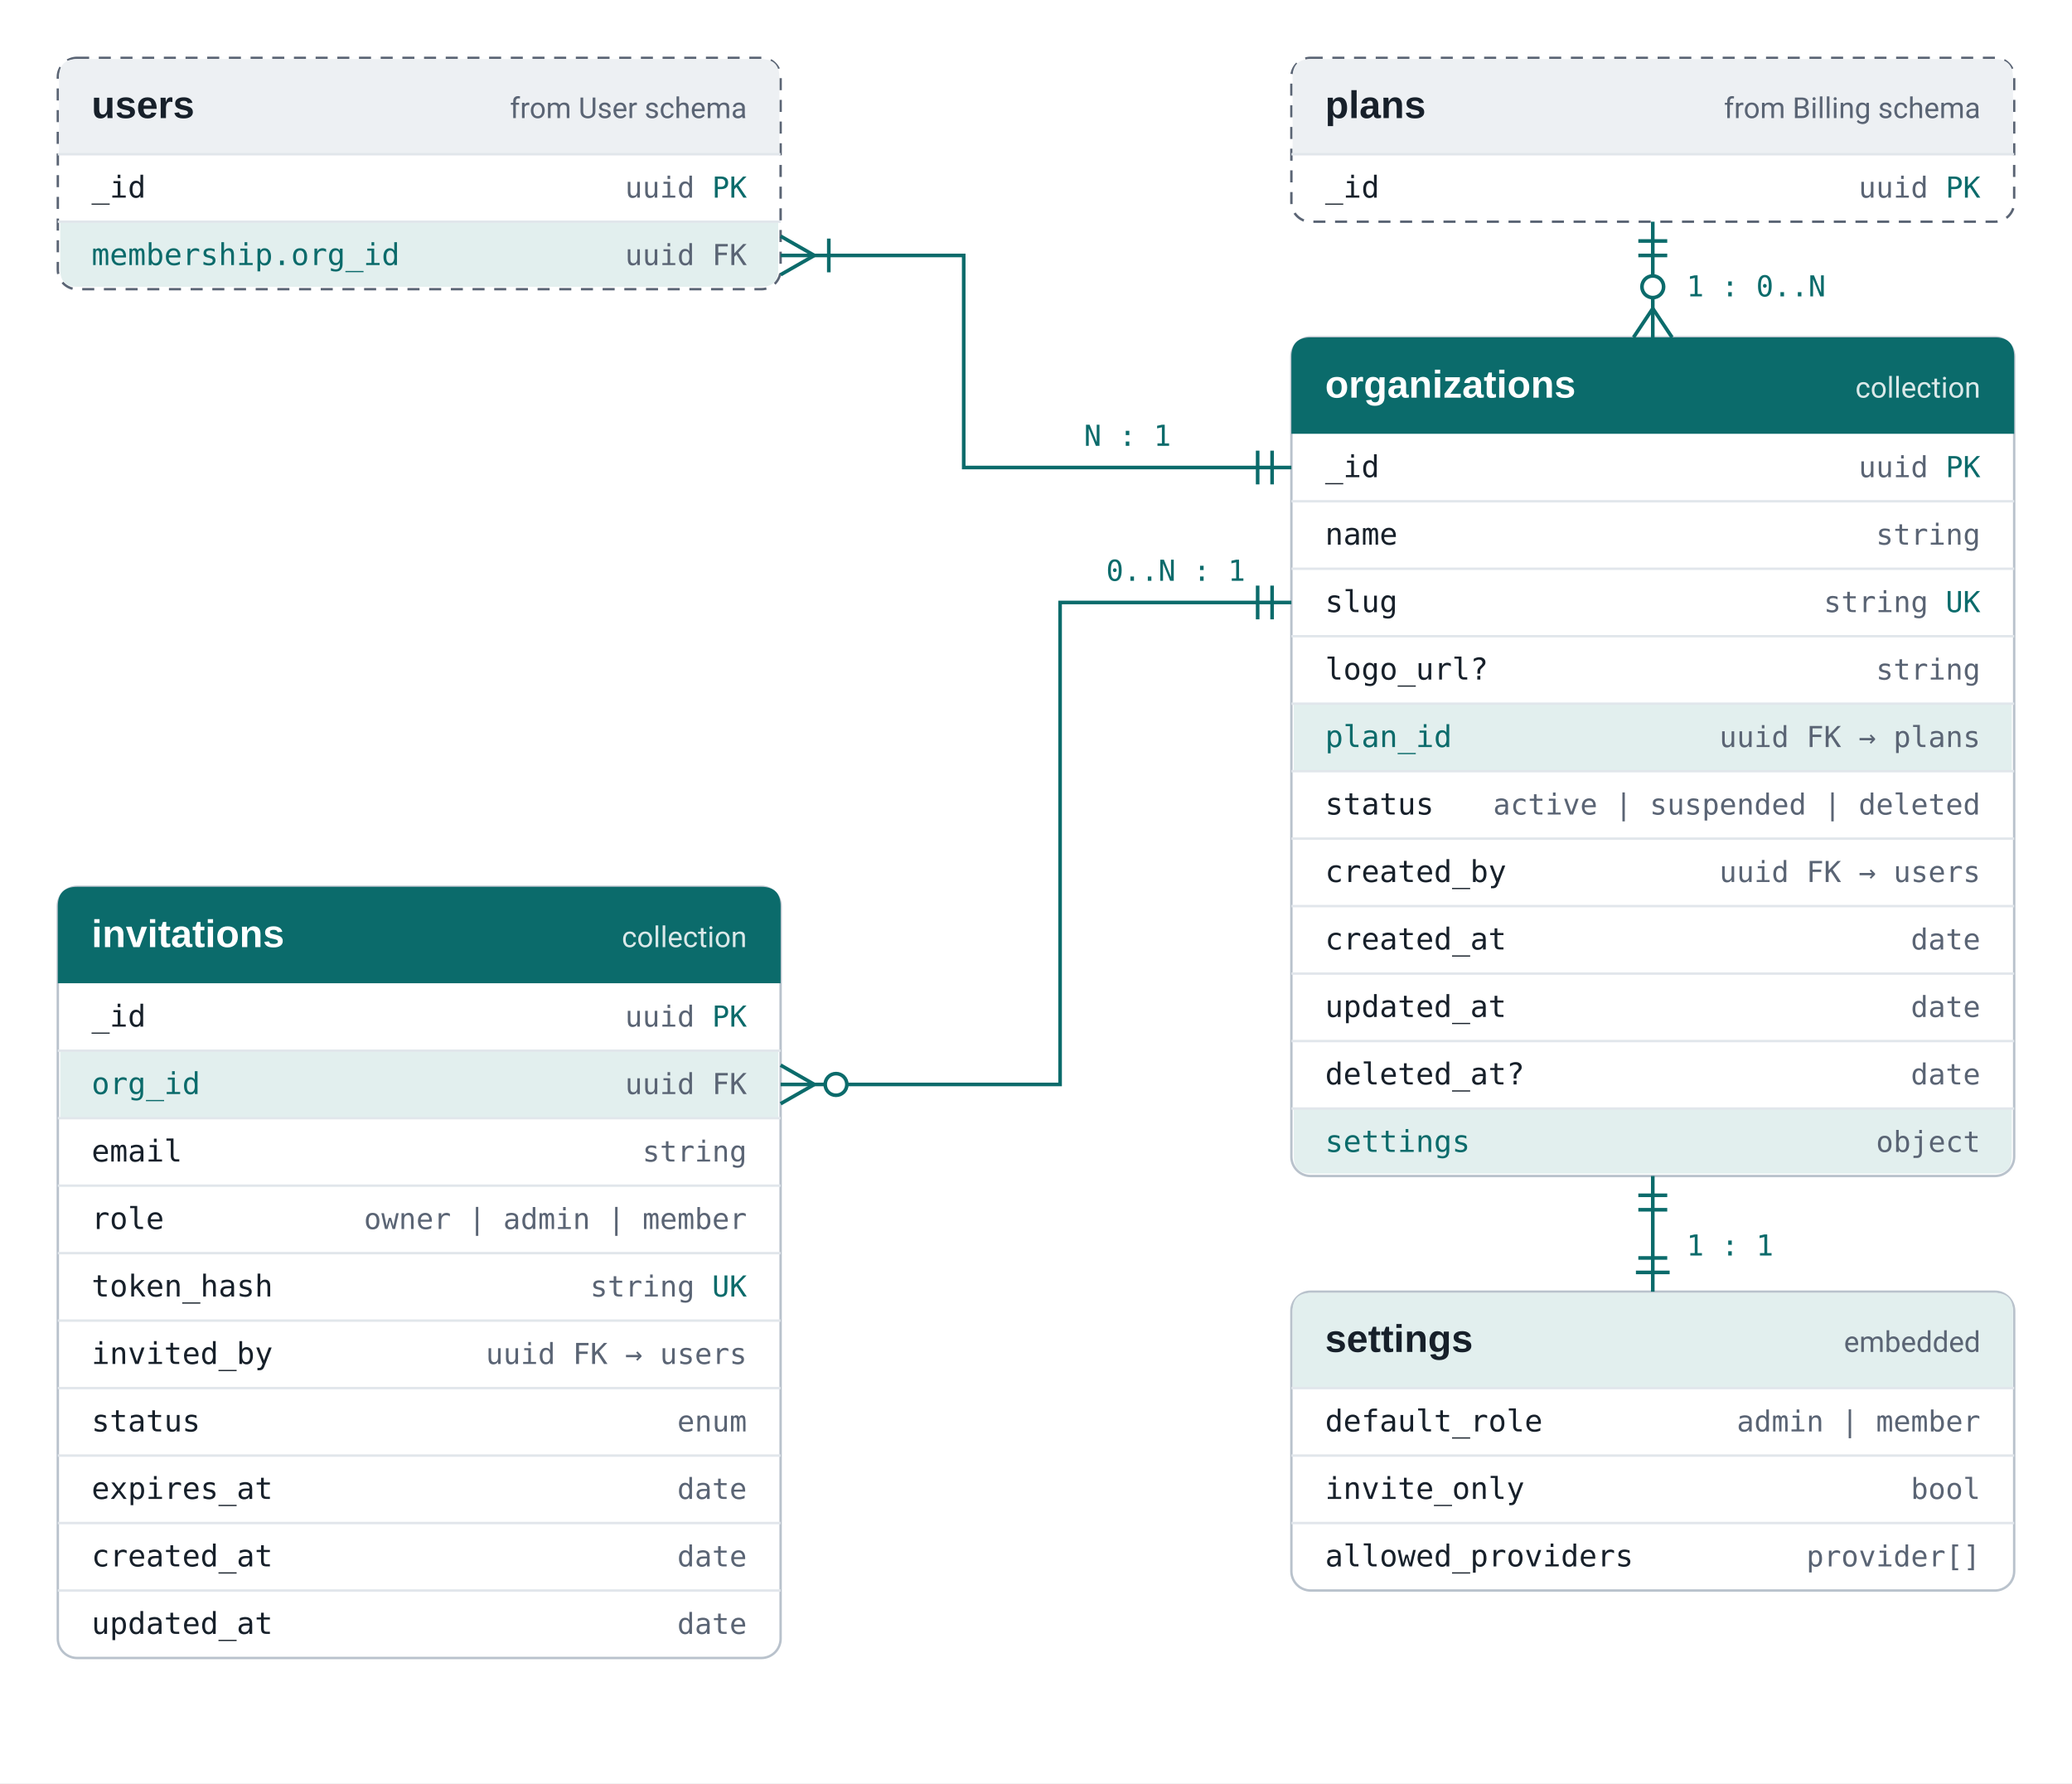
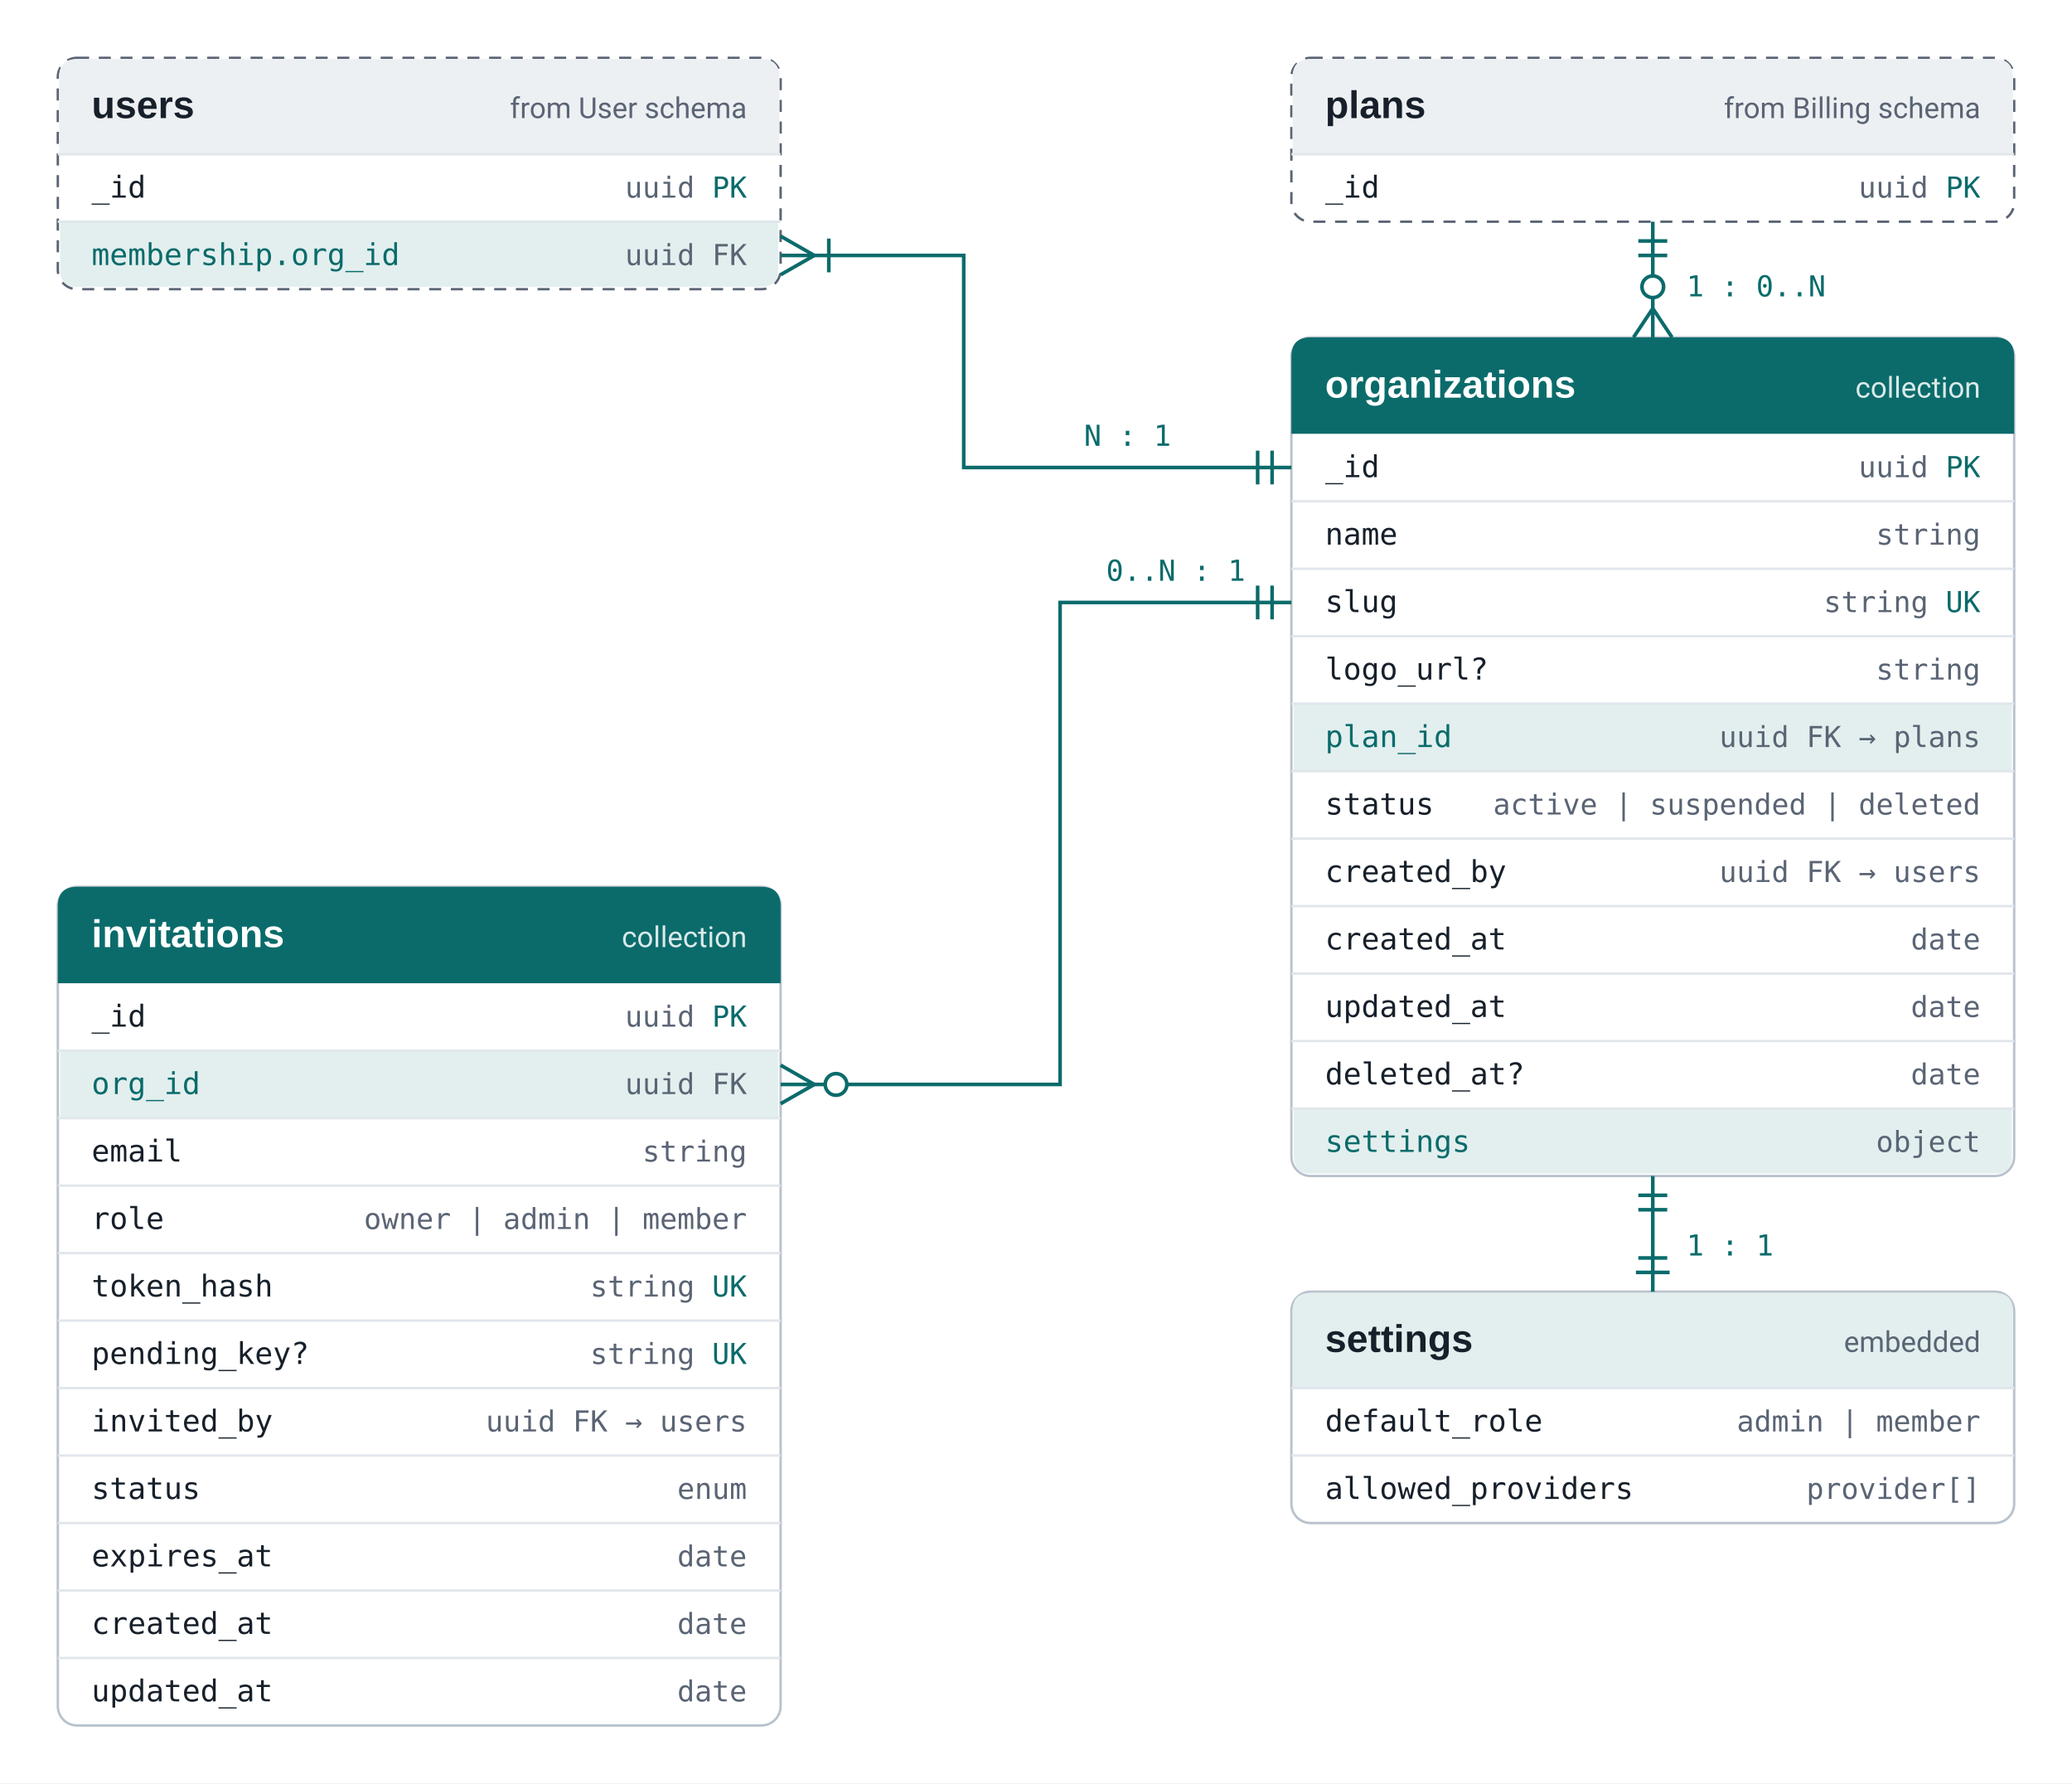
<svg xmlns="http://www.w3.org/2000/svg" width="860" height="740" viewBox="0 0 860 740" role="img" aria-labelledby="er-title er-desc">
  <style>
.er-box { fill: #FFFFFF; stroke: #B9C2CC; stroke-width: 1; }
.er-box-ref { fill: #FFFFFF; stroke: #5A6474; stroke-width: 1; stroke-dasharray: 5 4; }
.er-head-main { fill: #0B6B6B; }
.er-head { fill: #E2EFEE; }
.er-head-ref { fill: #EDF0F3; }
.er-sep { stroke: #E1E6EB; stroke-width: 1; }
.er-linkrow { fill: #E2EFEE; }
.er-title-main { font-family: "Instrument Sans", "Helvetica Neue", Arial, "DejaVu Sans", sans-serif; font-size: 16px; font-weight: 600; fill: #FFFFFF; }
.er-tag-main { font-family: "IBM Plex Sans", "Segoe UI", Roboto, Arial, "DejaVu Sans", sans-serif; font-size: 12px; fill: #FFFFFF; opacity: 0.85; }
.er-title { font-family: "Instrument Sans", "Helvetica Neue", Arial, "DejaVu Sans", sans-serif; font-size: 16px; font-weight: 600; fill: #17202A; }
.er-tag { font-family: "IBM Plex Sans", "Segoe UI", Roboto, Arial, "DejaVu Sans", sans-serif; font-size: 12px; fill: #5A6474; }
.er-f { font-family: "JetBrains Mono", "SFMono-Regular", Menlo, Consolas, "DejaVu Sans Mono", monospace; font-size: 12.5px; fill: #17202A; }
.er-f.link { fill: #0B6B6B; font-weight: 500; }
.er-ty { font-family: "JetBrains Mono", "SFMono-Regular", Menlo, Consolas, "DejaVu Sans Mono", monospace; font-size: 12px; fill: #5A6474; }
.er-pk { fill: #0B6B6B; font-weight: 500; }
.er-line { stroke: #0B6B6B; stroke-width: 1.5; fill: none; }
.er-zero { fill: #FFFFFF; stroke: #0B6B6B; stroke-width: 1.5; }
.er-card { font-family: "JetBrains Mono", "SFMono-Regular", Menlo, Consolas, "DejaVu Sans Mono", monospace; font-size: 12px; font-weight: 500; fill: #0B6B6B; }
        </style>
  <rect width="860" height="740" fill="#FFFFFF" />
  <rect class="er-box-ref" x="24" y="24" width="300" height="96" rx="8" />
  <path class="er-linkrow" d="M25 92 H323 V112 Q323 119 316 119 H32 Q25 119 25 112 Z" />
  <path class="er-head-ref" d="M24.5 32 Q24.5 24.5 32 24.5 H316 Q323.5 24.5 323.5 32 V64 H24.5 Z" />
  <text class="er-title" x="38" y="49">users</text>
  <text class="er-tag" x="310" y="49" text-anchor="end">from User schema</text>
  <line class="er-sep" x1="24" y1="64" x2="324" y2="64" />
  <line class="er-sep" x1="24" y1="92" x2="324" y2="92" />
  <text class="er-f" x="38" y="82">_id</text>
  <text class="er-ty" x="310" y="82" text-anchor="end">uuid <tspan class="er-pk">PK</tspan>
  </text>
  <text class="er-f link" x="38" y="110">membership.org_id</text>
  <text class="er-ty" x="310" y="110" text-anchor="end">uuid FK</text>
-   <rect class="er-box" x="24" y="368" width="300" height="320" rx="8" />
+   <rect class="er-box" x="24" y="368" width="300" height="348" rx="8" />
  <rect class="er-linkrow" x="25" y="436" width="298" height="28" />
  <path class="er-head-main" d="M24 376 Q24 368 32 368 H316 Q324 368 324 376 V408 H24 Z" />
  <text class="er-title-main" x="38" y="393">invitations</text>
  <text class="er-tag-main" x="310" y="393" text-anchor="end">collection</text>
  <line class="er-sep" x1="24" y1="436" x2="324" y2="436" />
  <line class="er-sep" x1="24" y1="464" x2="324" y2="464" />
  <line class="er-sep" x1="24" y1="492" x2="324" y2="492" />
  <line class="er-sep" x1="24" y1="520" x2="324" y2="520" />
  <line class="er-sep" x1="24" y1="548" x2="324" y2="548" />
  <line class="er-sep" x1="24" y1="576" x2="324" y2="576" />
  <line class="er-sep" x1="24" y1="604" x2="324" y2="604" />
  <line class="er-sep" x1="24" y1="632" x2="324" y2="632" />
  <line class="er-sep" x1="24" y1="660" x2="324" y2="660" />
+   <line class="er-sep" x1="24" y1="688" x2="324" y2="688" />
  <text class="er-f" x="38" y="426">_id</text>
  <text class="er-ty" x="310" y="426" text-anchor="end">uuid <tspan class="er-pk">PK</tspan>
  </text>
  <text class="er-f link" x="38" y="454">org_id</text>
  <text class="er-ty" x="310" y="454" text-anchor="end">uuid FK</text>
  <text class="er-f" x="38" y="482">email</text>
  <text class="er-ty" x="310" y="482" text-anchor="end">string</text>
  <text class="er-f" x="38" y="510">role</text>
  <text class="er-ty" x="310" y="510" text-anchor="end">owner | admin | member</text>
  <text class="er-f" x="38" y="538">token_hash</text>
  <text class="er-ty" x="310" y="538" text-anchor="end">string <tspan class="er-pk">UK</tspan>
  </text>
-   <text class="er-f" x="38" y="566">invited_by</text>
-   <text class="er-ty" x="310" y="566" text-anchor="end">uuid FK → users</text>
-   <text class="er-f" x="38" y="594">status</text>
-   <text class="er-ty" x="310" y="594" text-anchor="end">enum</text>
-   <text class="er-f" x="38" y="622">expires_at</text>
-   <text class="er-ty" x="310" y="622" text-anchor="end">date</text>
-   <text class="er-f" x="38" y="650">created_at</text>
+   <text class="er-f" x="38" y="566">pending_key?</text>
+   <text class="er-ty" x="310" y="566" text-anchor="end">string <tspan class="er-pk">UK</tspan>
+   </text>
+   <text class="er-f" x="38" y="594">invited_by</text>
+   <text class="er-ty" x="310" y="594" text-anchor="end">uuid FK → users</text>
+   <text class="er-f" x="38" y="622">status</text>
+   <text class="er-ty" x="310" y="622" text-anchor="end">enum</text>
+   <text class="er-f" x="38" y="650">expires_at</text>
  <text class="er-ty" x="310" y="650" text-anchor="end">date</text>
-   <text class="er-f" x="38" y="678">updated_at</text>
+   <text class="er-f" x="38" y="678">created_at</text>
  <text class="er-ty" x="310" y="678" text-anchor="end">date</text>
+   <text class="er-f" x="38" y="706">updated_at</text>
+   <text class="er-ty" x="310" y="706" text-anchor="end">date</text>
  <rect class="er-box-ref" x="536" y="24" width="300" height="68" rx="8" />
  <path class="er-head-ref" d="M536.5 32 Q536.5 24.5 544 24.5 H828 Q835.5 24.5 835.5 32 V64 H536.5 Z" />
  <text class="er-title" x="550" y="49">plans</text>
  <text class="er-tag" x="822" y="49" text-anchor="end">from Billing schema</text>
  <line class="er-sep" x1="536" y1="64" x2="836" y2="64" />
  <text class="er-f" x="550" y="82">_id</text>
  <text class="er-ty" x="822" y="82" text-anchor="end">uuid <tspan class="er-pk">PK</tspan>
  </text>
  <rect class="er-box" x="536" y="140" width="300" height="348" rx="8" />
  <rect class="er-linkrow" x="537" y="292" width="298" height="28" />
  <path class="er-linkrow" d="M537 460 H835 V480 Q835 487 828 487 H544 Q537 487 537 480 Z" />
  <path class="er-head-main" d="M536 148 Q536 140 544 140 H828 Q836 140 836 148 V180 H536 Z" />
  <text class="er-title-main" x="550" y="165">organizations</text>
  <text class="er-tag-main" x="822" y="165" text-anchor="end">collection</text>
  <line class="er-sep" x1="536" y1="208" x2="836" y2="208" />
  <line class="er-sep" x1="536" y1="236" x2="836" y2="236" />
  <line class="er-sep" x1="536" y1="264" x2="836" y2="264" />
  <line class="er-sep" x1="536" y1="292" x2="836" y2="292" />
  <line class="er-sep" x1="536" y1="320" x2="836" y2="320" />
  <line class="er-sep" x1="536" y1="348" x2="836" y2="348" />
  <line class="er-sep" x1="536" y1="376" x2="836" y2="376" />
  <line class="er-sep" x1="536" y1="404" x2="836" y2="404" />
  <line class="er-sep" x1="536" y1="432" x2="836" y2="432" />
  <line class="er-sep" x1="536" y1="460" x2="836" y2="460" />
  <text class="er-f" x="550" y="198">_id</text>
  <text class="er-ty" x="822" y="198" text-anchor="end">uuid <tspan class="er-pk">PK</tspan>
  </text>
  <text class="er-f" x="550" y="226">name</text>
  <text class="er-ty" x="822" y="226" text-anchor="end">string</text>
  <text class="er-f" x="550" y="254">slug</text>
  <text class="er-ty" x="822" y="254" text-anchor="end">string <tspan class="er-pk">UK</tspan>
  </text>
  <text class="er-f" x="550" y="282">logo_url?</text>
  <text class="er-ty" x="822" y="282" text-anchor="end">string</text>
  <text class="er-f link" x="550" y="310">plan_id</text>
  <text class="er-ty" x="822" y="310" text-anchor="end">uuid FK → plans</text>
  <text class="er-f" x="550" y="338">status</text>
  <text class="er-ty" x="822" y="338" text-anchor="end">active | suspended | deleted</text>
  <text class="er-f" x="550" y="366">created_by</text>
  <text class="er-ty" x="822" y="366" text-anchor="end">uuid FK → users</text>
  <text class="er-f" x="550" y="394">created_at</text>
  <text class="er-ty" x="822" y="394" text-anchor="end">date</text>
  <text class="er-f" x="550" y="422">updated_at</text>
  <text class="er-ty" x="822" y="422" text-anchor="end">date</text>
  <text class="er-f" x="550" y="450">deleted_at?</text>
  <text class="er-ty" x="822" y="450" text-anchor="end">date</text>
  <text class="er-f link" x="550" y="478">settings</text>
  <text class="er-ty" x="822" y="478" text-anchor="end">object</text>
-   <rect class="er-box" x="536" y="536" width="300" height="124" rx="8" />
+   <rect class="er-box" x="536" y="536" width="300" height="96" rx="8" />
  <path class="er-head" d="M536.5 544 Q536.5 536.5 544 536.5 H828 Q835.5 536.5 835.5 544 V576 H536.5 Z" />
  <text class="er-title" x="550" y="561">settings</text>
  <text class="er-tag" x="822" y="561" text-anchor="end">embedded</text>
  <line class="er-sep" x1="536" y1="576" x2="836" y2="576" />
  <line class="er-sep" x1="536" y1="604" x2="836" y2="604" />
-   <line class="er-sep" x1="536" y1="632" x2="836" y2="632" />
  <text class="er-f" x="550" y="594">default_role</text>
  <text class="er-ty" x="822" y="594" text-anchor="end">admin | member</text>
-   <text class="er-f" x="550" y="622">invite_only</text>
-   <text class="er-ty" x="822" y="622" text-anchor="end">bool</text>
-   <text class="er-f" x="550" y="650">allowed_providers</text>
-   <text class="er-ty" x="822" y="650" text-anchor="end">provider[]</text>
+   <text class="er-f" x="550" y="622">allowed_providers</text>
+   <text class="er-ty" x="822" y="622" text-anchor="end">provider[]</text>
  <path class="er-line" d="M324 106 H400 V194 H536" />
  <line class="er-line" x1="522" y1="187" x2="522" y2="201" />
  <line class="er-line" x1="528" y1="187" x2="528" y2="201" />
  <path class="er-line" d="M338 106 L324 98 M338 106 L324 114" />
  <line class="er-line" x1="344" y1="99" x2="344" y2="113" />
  <text class="er-card" x="468" y="185" text-anchor="middle">N : 1</text>
  <path class="er-line" d="M324 450 H440 V250 H536" />
  <line class="er-line" x1="522" y1="243" x2="522" y2="257" />
  <line class="er-line" x1="528" y1="243" x2="528" y2="257" />
  <path class="er-line" d="M338 450 L324 442 M338 450 L324 458" />
  <circle class="er-zero" cx="347" cy="450" r="4.5" />
  <text class="er-card" x="488" y="241" text-anchor="middle">0..N : 1</text>
  <line class="er-line" x1="686" y1="92" x2="686" y2="140" />
  <line class="er-line" x1="680" y1="100" x2="692" y2="100" />
  <line class="er-line" x1="680" y1="106" x2="692" y2="106" />
  <circle class="er-zero" cx="686" cy="119" r="4.5" />
  <path class="er-line" d="M686 128 L678 140 M686 128 L694 140" />
  <text class="er-card" x="700" y="123">1 : 0..N</text>
  <line class="er-line" x1="686" y1="488" x2="686" y2="536" />
  <line class="er-line" x1="680" y1="496" x2="692" y2="496" />
  <line class="er-line" x1="680" y1="502" x2="692" y2="502" />
  <line class="er-line" x1="680" y1="522" x2="692" y2="522" />
  <line class="er-line" x1="679" y1="528" x2="693" y2="528" />
  <text class="er-card" x="700" y="521">1 : 1</text>
</svg>
